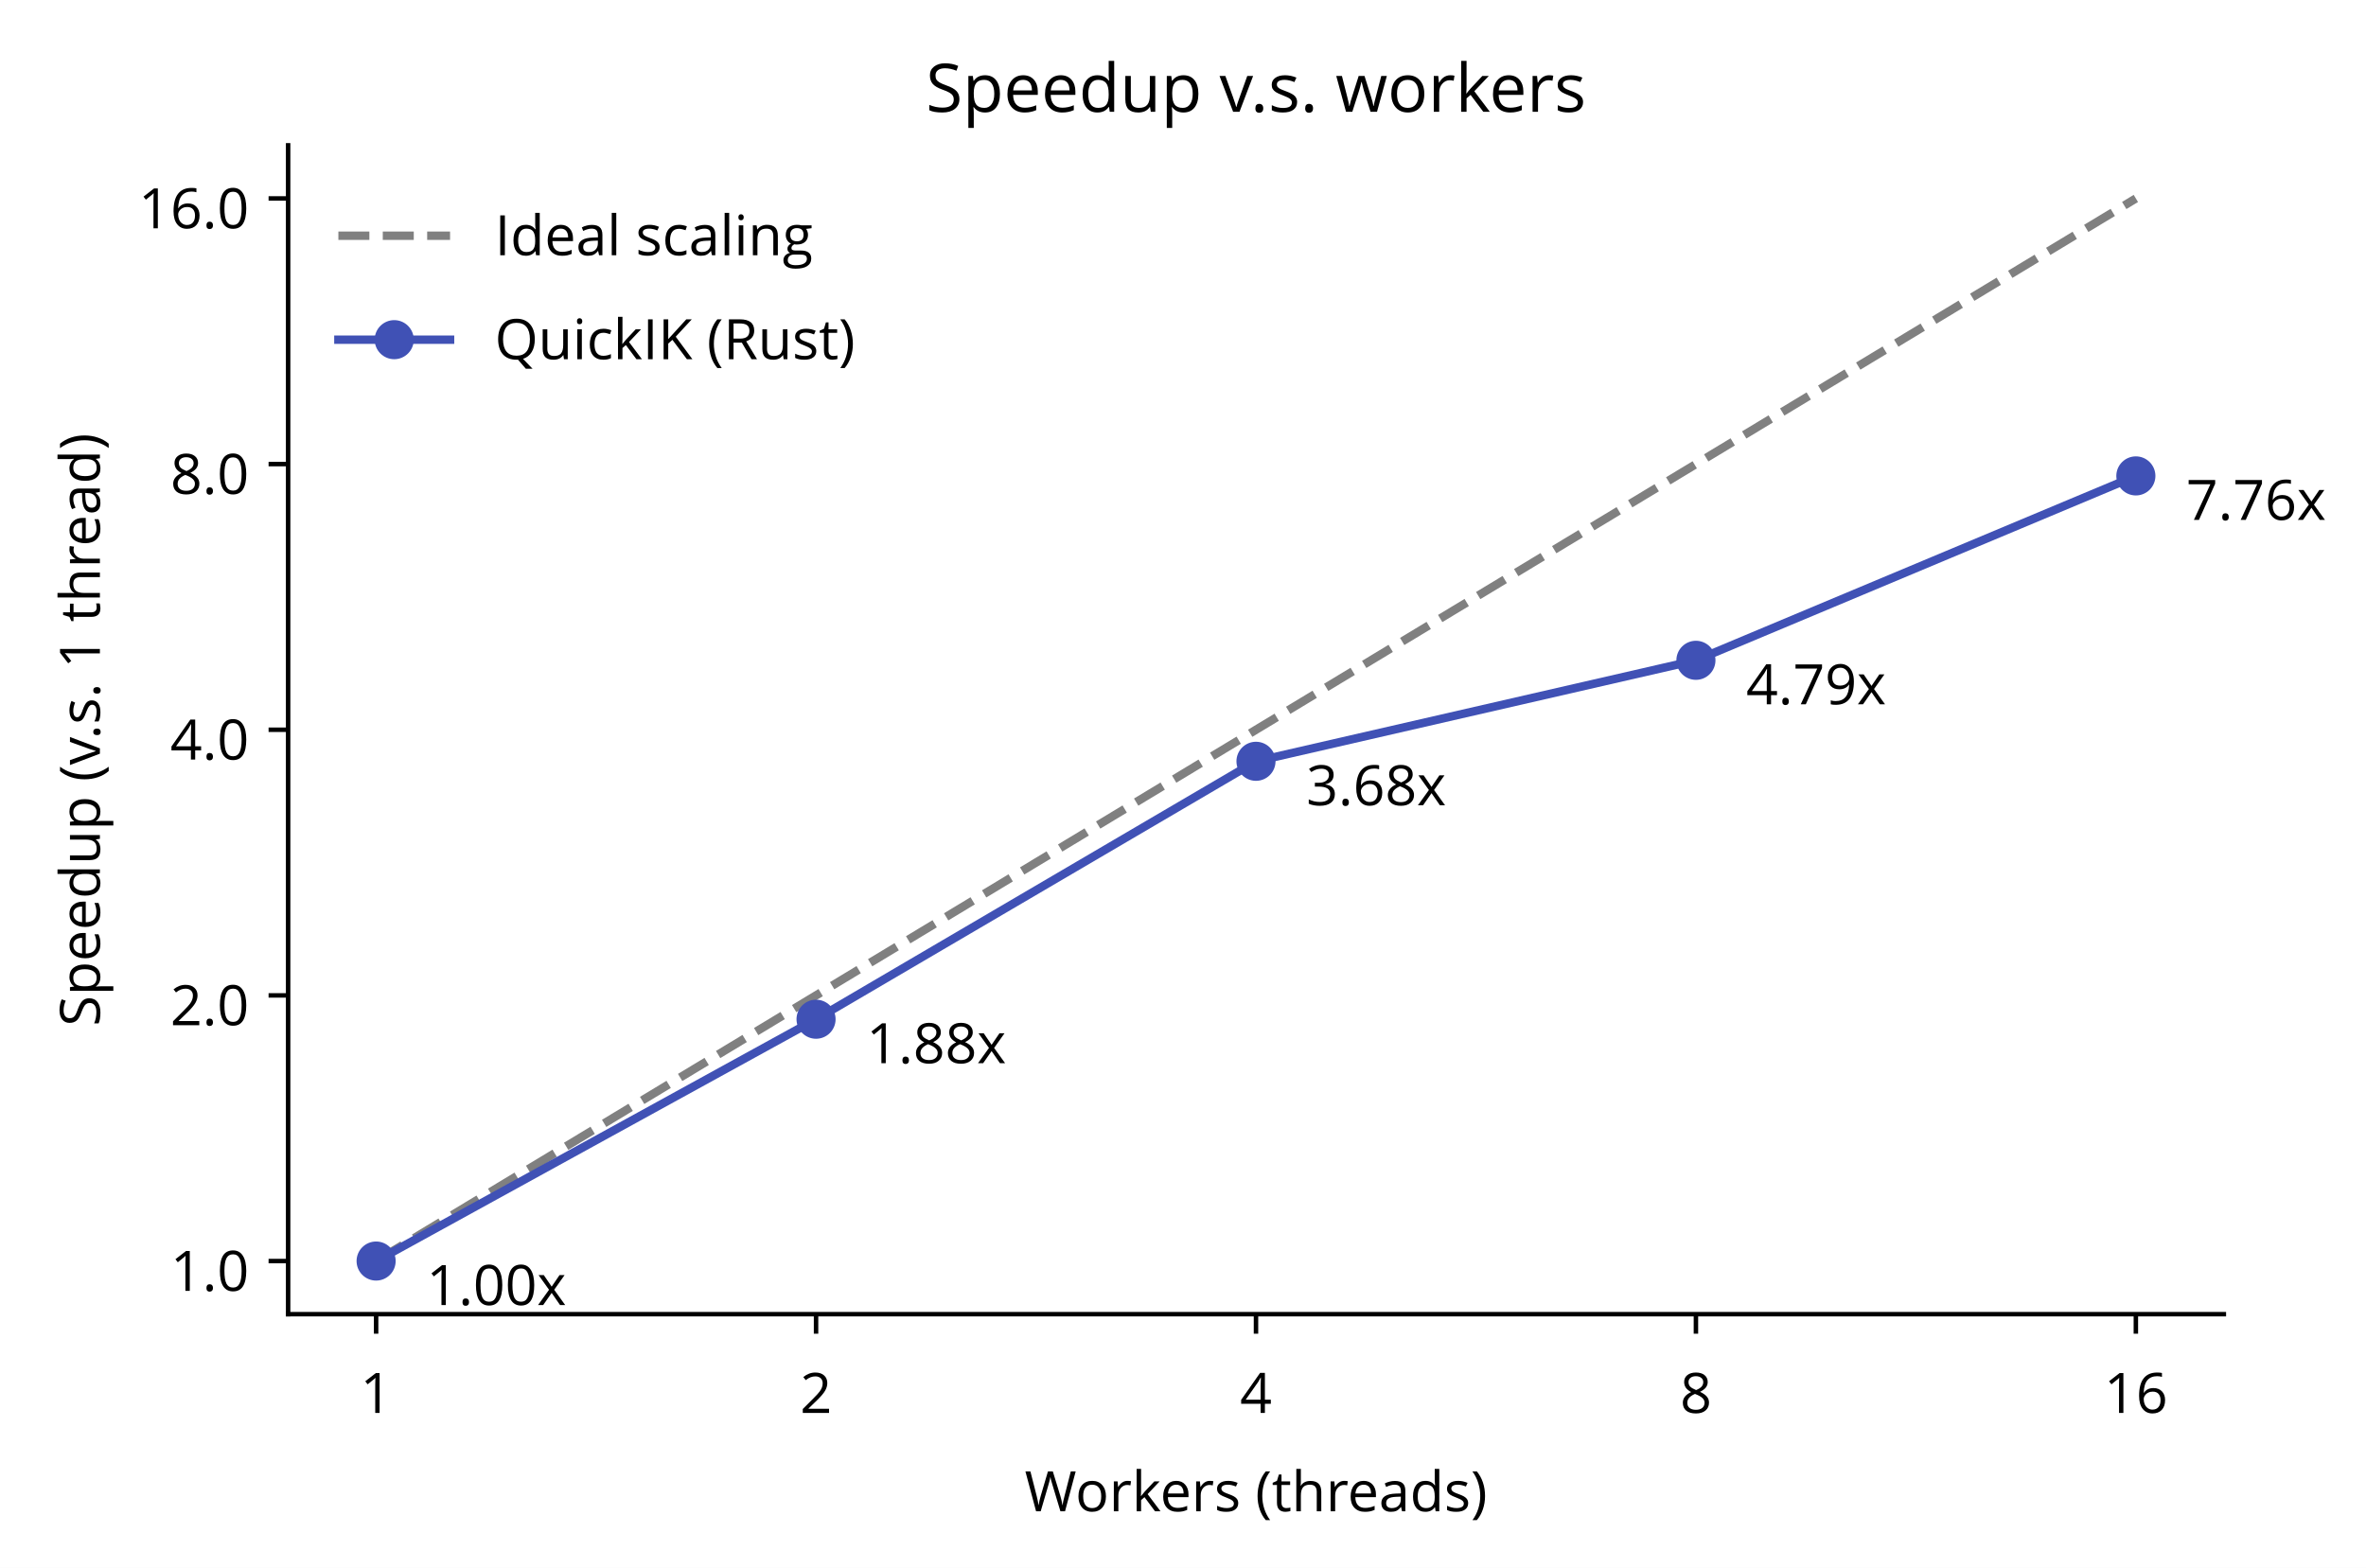
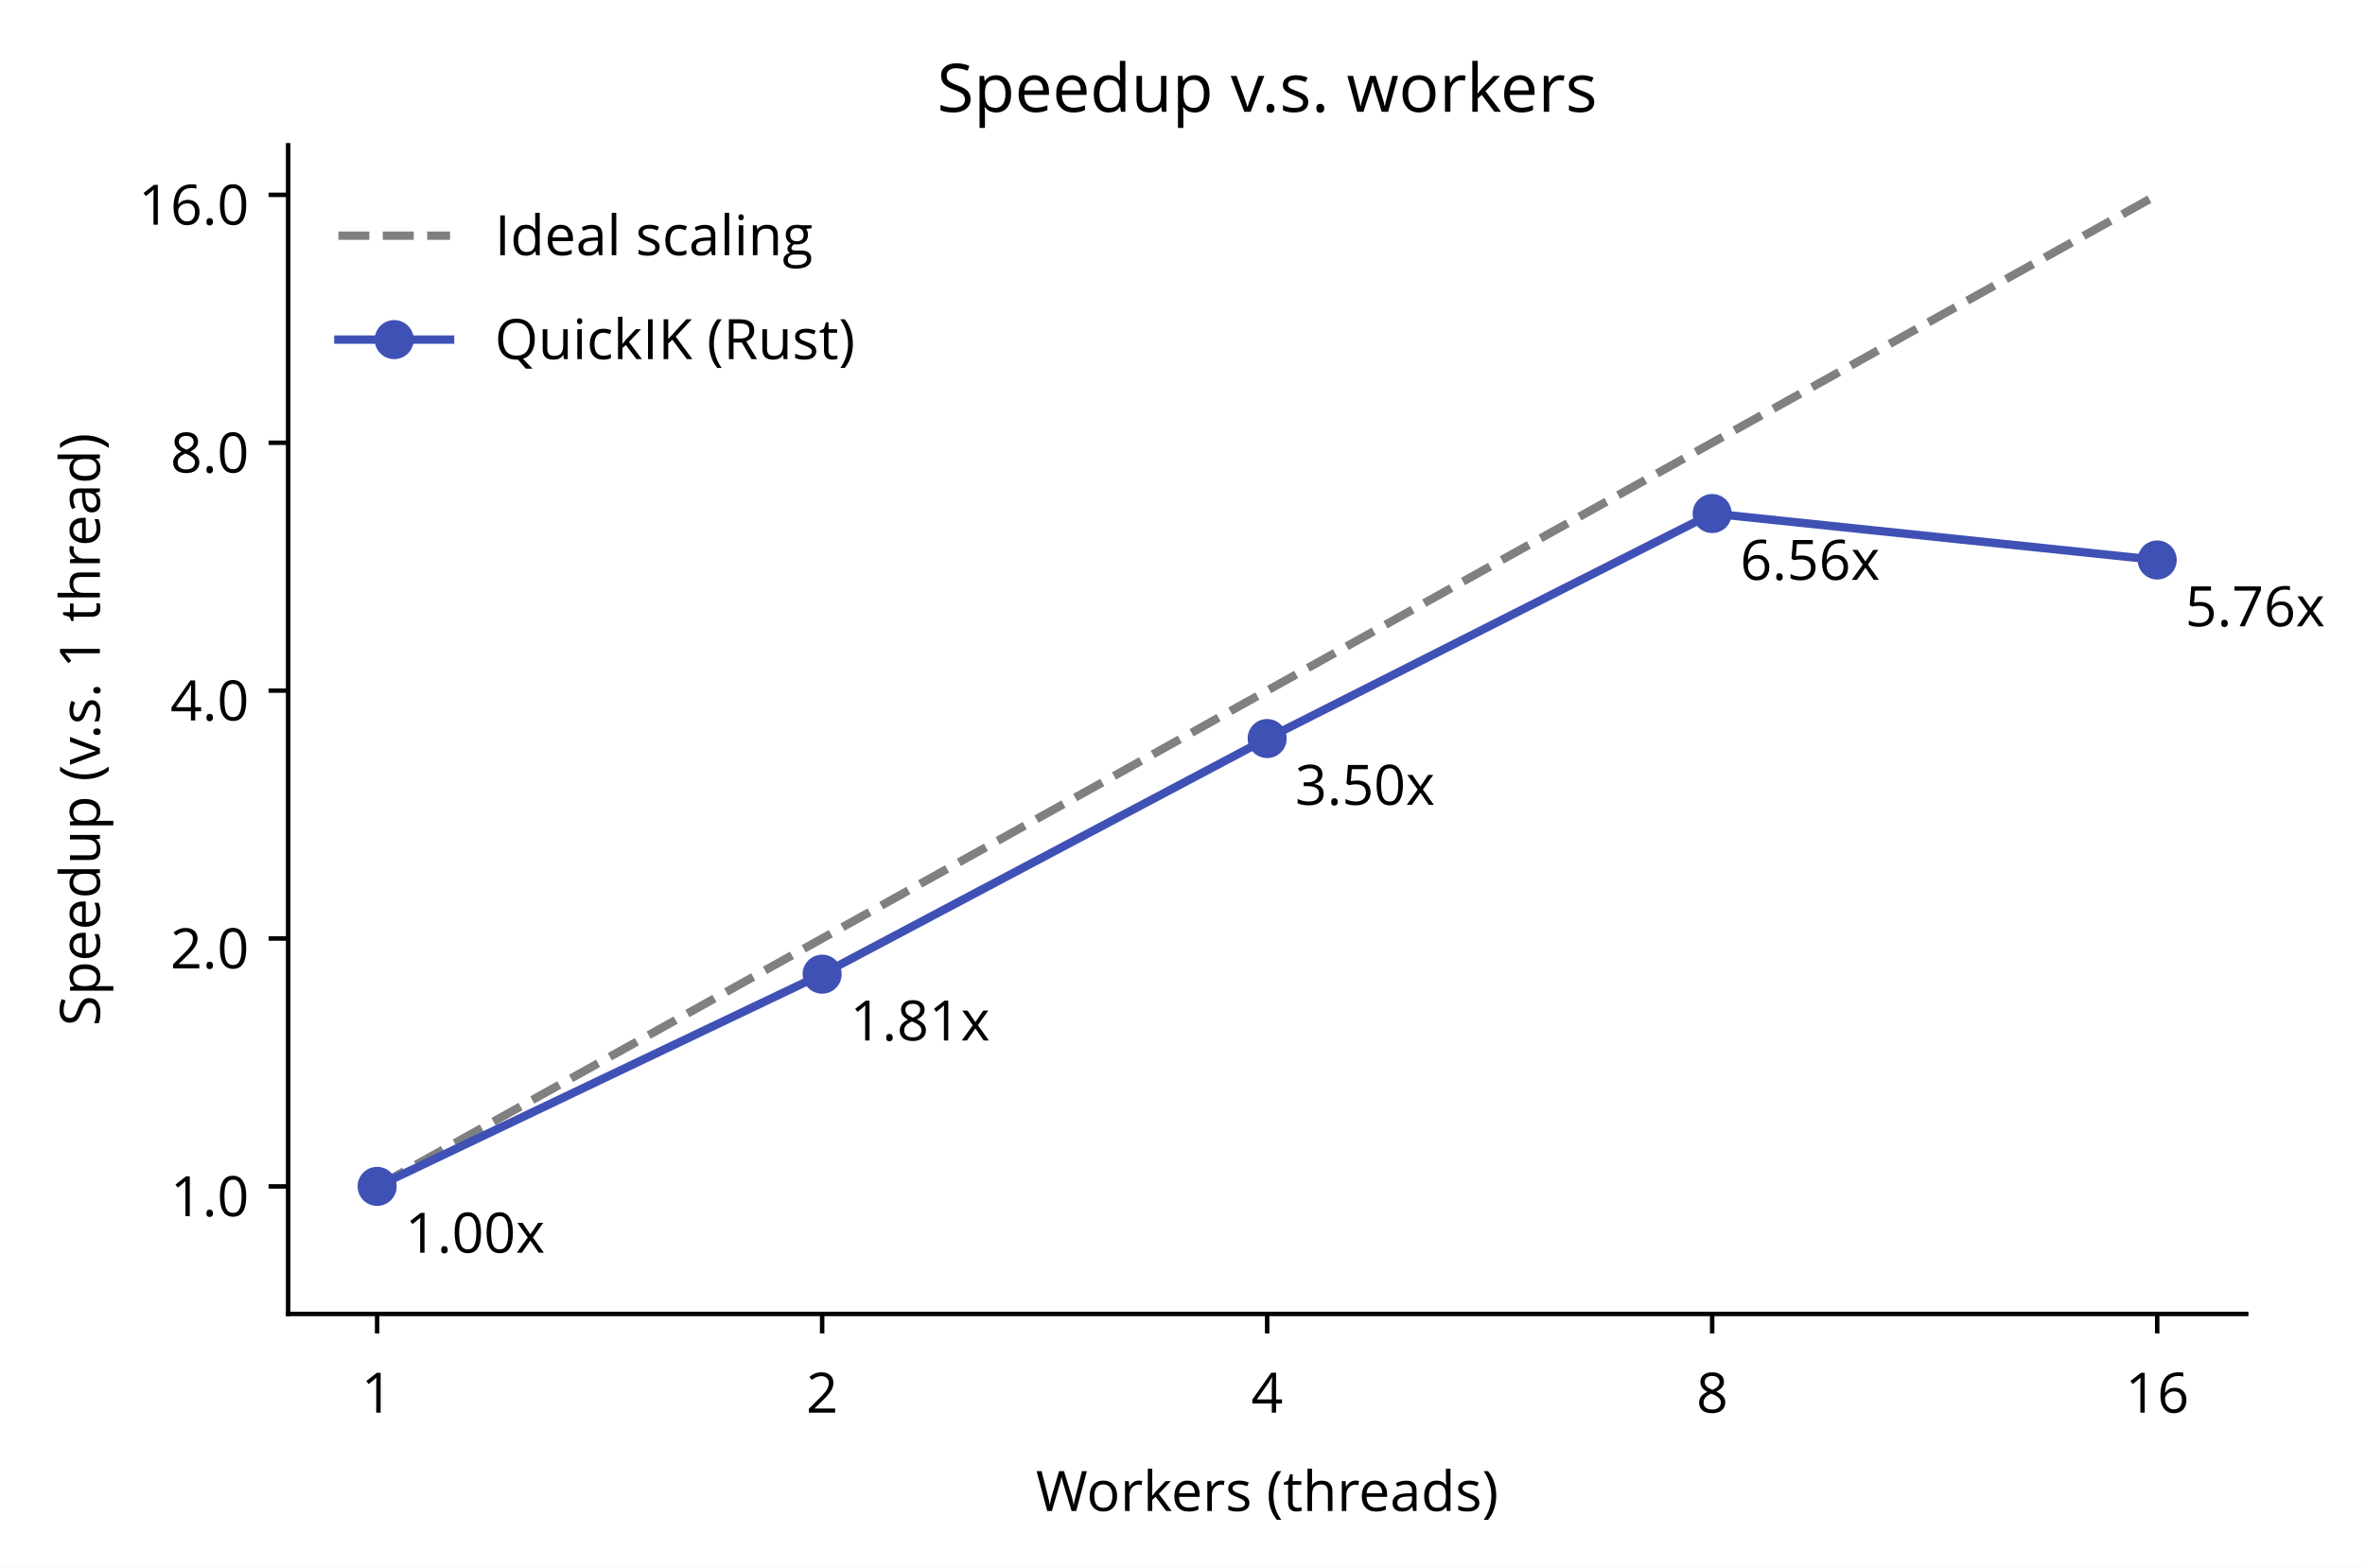
- <svg xmlns="http://www.w3.org/2000/svg" xmlns:xlink="http://www.w3.org/1999/xlink" width="423.692pt" height="280.8pt" viewBox="0 0 423.692 280.8" version="1.1">
+ <svg xmlns="http://www.w3.org/2000/svg" xmlns:xlink="http://www.w3.org/1999/xlink" width="423.511pt" height="280.8pt" viewBox="0 0 423.511 280.8" version="1.1">
  <defs>
    <style type="text/css">*{stroke-linejoin: round; stroke-linecap: butt}</style>
  </defs>
  <g id="figure_1">
    <g id="patch_1">
-       <path d="M -0 280.8  L 423.692 280.8  L 423.692 0  L -0 0  z " style="fill: #ffffff" />
+       <path d="M -0 280.8  L 423.511 280.8  L 423.511 0  L -0 0  z " style="fill: #ffffff" />
    </g>
    <g id="axes_1">
      <g id="patch_2">
-         <path d="M 51.596 235.364  L 398.236 235.364  L 398.236 26.026  L 51.596 26.026  z " style="fill: #ffffff" />
+         <path d="M 51.596 235.364  L 402.236 235.364  L 402.236 26.026  L 51.596 26.026  z " style="fill: #ffffff" />
      </g>
      <g id="matplotlib.axis_1">
        <g id="xtick_1">
          <g id="line2d_1">
            <defs>
-               <path id="mb1e1d4a269" d="M 0 0  L 0 3.5  " style="stroke: #000000; stroke-width: 0.8" />
+               <path id="m2ceeace8b9" d="M 0 0  L 0 3.5  " style="stroke: #000000; stroke-width: 0.8" />
            </defs>
            <g>
-               <use xlink:href="#mb1e1d4a269" x="67.353" y="235.364" style="stroke: #000000; stroke-width: 0.8" />
+               <use xlink:href="#m2ceeace8b9" x="67.534" y="235.364" style="stroke: #000000; stroke-width: 0.8" />
            </g>
          </g>
          <g id="text_1">
-             <text style="font-size: 10px; font-family: 'Open Sans', '-apple-system', 'BlinkMacSystemFont', 'Helvetica', 'Arial', 'DejaVu Sans', 'Bitstream Vera Sans', 'Computer Modern Sans Serif', 'Lucida Grande', 'Verdana', 'Geneva', 'Lucid', 'Avant Garde', sans-serif; text-anchor: middle" x="67.353" y="253.052" transform="rotate(-0 67.35265 253.0521)">1</text>
+             <text style="font-size: 10px; font-family: 'Open Sans', '-apple-system', 'BlinkMacSystemFont', 'Helvetica', 'Arial', 'DejaVu Sans', 'Bitstream Vera Sans', 'Computer Modern Sans Serif', 'Lucida Grande', 'Verdana', 'Geneva', 'Lucid', 'Avant Garde', sans-serif; text-anchor: middle" x="67.534" y="253.052" transform="rotate(-0 67.53447 253.0521)">1</text>
          </g>
        </g>
        <g id="xtick_2">
          <g id="line2d_2">
            <g>
-               <use xlink:href="#mb1e1d4a269" x="146.134" y="235.364" style="stroke: #000000; stroke-width: 0.8" />
+               <use xlink:href="#m2ceeace8b9" x="147.225" y="235.364" style="stroke: #000000; stroke-width: 0.8" />
            </g>
          </g>
          <g id="text_2">
-             <text style="font-size: 10px; font-family: 'Open Sans', '-apple-system', 'BlinkMacSystemFont', 'Helvetica', 'Arial', 'DejaVu Sans', 'Bitstream Vera Sans', 'Computer Modern Sans Serif', 'Lucida Grande', 'Verdana', 'Geneva', 'Lucid', 'Avant Garde', sans-serif; text-anchor: middle" x="146.134" y="253.052" transform="rotate(-0 146.1345 253.0521)">2</text>
+             <text style="font-size: 10px; font-family: 'Open Sans', '-apple-system', 'BlinkMacSystemFont', 'Helvetica', 'Arial', 'DejaVu Sans', 'Bitstream Vera Sans', 'Computer Modern Sans Serif', 'Lucida Grande', 'Verdana', 'Geneva', 'Lucid', 'Avant Garde', sans-serif; text-anchor: middle" x="147.225" y="253.052" transform="rotate(-0 147.2254 253.0521)">2</text>
          </g>
        </g>
        <g id="xtick_3">
          <g id="line2d_3">
            <g>
-               <use xlink:href="#mb1e1d4a269" x="224.916" y="235.364" style="stroke: #000000; stroke-width: 0.8" />
+               <use xlink:href="#m2ceeace8b9" x="226.916" y="235.364" style="stroke: #000000; stroke-width: 0.8" />
            </g>
          </g>
          <g id="text_3">
-             <text style="font-size: 10px; font-family: 'Open Sans', '-apple-system', 'BlinkMacSystemFont', 'Helvetica', 'Arial', 'DejaVu Sans', 'Bitstream Vera Sans', 'Computer Modern Sans Serif', 'Lucida Grande', 'Verdana', 'Geneva', 'Lucid', 'Avant Garde', sans-serif; text-anchor: middle" x="224.916" y="253.052" transform="rotate(-0 224.9163 253.0521)">4</text>
+             <text style="font-size: 10px; font-family: 'Open Sans', '-apple-system', 'BlinkMacSystemFont', 'Helvetica', 'Arial', 'DejaVu Sans', 'Bitstream Vera Sans', 'Computer Modern Sans Serif', 'Lucida Grande', 'Verdana', 'Geneva', 'Lucid', 'Avant Garde', sans-serif; text-anchor: middle" x="226.916" y="253.052" transform="rotate(-0 226.9163 253.0521)">4</text>
          </g>
        </g>
        <g id="xtick_4">
          <g id="line2d_4">
            <g>
-               <use xlink:href="#mb1e1d4a269" x="303.698" y="235.364" style="stroke: #000000; stroke-width: 0.8" />
+               <use xlink:href="#m2ceeace8b9" x="306.607" y="235.364" style="stroke: #000000; stroke-width: 0.8" />
            </g>
          </g>
          <g id="text_4">
-             <text style="font-size: 10px; font-family: 'Open Sans', '-apple-system', 'BlinkMacSystemFont', 'Helvetica', 'Arial', 'DejaVu Sans', 'Bitstream Vera Sans', 'Computer Modern Sans Serif', 'Lucida Grande', 'Verdana', 'Geneva', 'Lucid', 'Avant Garde', sans-serif; text-anchor: middle" x="303.698" y="253.052" transform="rotate(-0 303.6981 253.0521)">8</text>
+             <text style="font-size: 10px; font-family: 'Open Sans', '-apple-system', 'BlinkMacSystemFont', 'Helvetica', 'Arial', 'DejaVu Sans', 'Bitstream Vera Sans', 'Computer Modern Sans Serif', 'Lucida Grande', 'Verdana', 'Geneva', 'Lucid', 'Avant Garde', sans-serif; text-anchor: middle" x="306.607" y="253.052" transform="rotate(-0 306.6072 253.0521)">8</text>
          </g>
        </g>
        <g id="xtick_5">
          <g id="line2d_5">
            <g>
-               <use xlink:href="#mb1e1d4a269" x="382.48" y="235.364" style="stroke: #000000; stroke-width: 0.8" />
+               <use xlink:href="#m2ceeace8b9" x="386.298" y="235.364" style="stroke: #000000; stroke-width: 0.8" />
            </g>
          </g>
          <g id="text_5">
-             <text style="font-size: 10px; font-family: 'Open Sans', '-apple-system', 'BlinkMacSystemFont', 'Helvetica', 'Arial', 'DejaVu Sans', 'Bitstream Vera Sans', 'Computer Modern Sans Serif', 'Lucida Grande', 'Verdana', 'Geneva', 'Lucid', 'Avant Garde', sans-serif; text-anchor: middle" x="382.48" y="253.052" transform="rotate(-0 382.4799 253.0521)">16</text>
+             <text style="font-size: 10px; font-family: 'Open Sans', '-apple-system', 'BlinkMacSystemFont', 'Helvetica', 'Arial', 'DejaVu Sans', 'Bitstream Vera Sans', 'Computer Modern Sans Serif', 'Lucida Grande', 'Verdana', 'Geneva', 'Lucid', 'Avant Garde', sans-serif; text-anchor: middle" x="386.298" y="253.052" transform="rotate(-0 386.2981 253.0521)">16</text>
          </g>
        </g>
        <g id="text_6">
-           <text style="font-size: 10px; font-family: 'Open Sans', '-apple-system', 'BlinkMacSystemFont', 'Helvetica', 'Arial', 'DejaVu Sans', 'Bitstream Vera Sans', 'Computer Modern Sans Serif', 'Lucida Grande', 'Verdana', 'Geneva', 'Lucid', 'Avant Garde', sans-serif; text-anchor: middle" x="224.916" y="270.67" transform="rotate(-0 224.9163 270.6703)">Workers (threads)</text>
+           <text style="font-size: 10px; font-family: 'Open Sans', '-apple-system', 'BlinkMacSystemFont', 'Helvetica', 'Arial', 'DejaVu Sans', 'Bitstream Vera Sans', 'Computer Modern Sans Serif', 'Lucida Grande', 'Verdana', 'Geneva', 'Lucid', 'Avant Garde', sans-serif; text-anchor: middle" x="226.916" y="270.67" transform="rotate(-0 226.9163 270.6703)">Workers (threads)</text>
        </g>
      </g>
      <g id="matplotlib.axis_2">
        <g id="ytick_1">
          <g id="line2d_6">
            <defs>
-               <path id="mdce9b81cbf" d="M 0 0  L -3.5 0  " style="stroke: #000000; stroke-width: 0.8" />
+               <path id="mcff770b1fd" d="M 0 0  L -3.5 0  " style="stroke: #000000; stroke-width: 0.8" />
            </defs>
            <g>
-               <use xlink:href="#mdce9b81cbf" x="51.596" y="225.848" style="stroke: #000000; stroke-width: 0.8" />
+               <use xlink:href="#mcff770b1fd" x="51.596" y="212.515" style="stroke: #000000; stroke-width: 0.8" />
            </g>
          </g>
          <g id="text_7">
-             <text style="font-size: 10px; font-family: 'Open Sans', '-apple-system', 'BlinkMacSystemFont', 'Helvetica', 'Arial', 'DejaVu Sans', 'Bitstream Vera Sans', 'Computer Modern Sans Serif', 'Lucida Grande', 'Verdana', 'Geneva', 'Lucid', 'Avant Garde', sans-serif; text-anchor: end" x="44.596" y="231.193" transform="rotate(-0 44.59629 231.1926)">1.0</text>
+             <text style="font-size: 10px; font-family: 'Open Sans', '-apple-system', 'BlinkMacSystemFont', 'Helvetica', 'Arial', 'DejaVu Sans', 'Bitstream Vera Sans', 'Computer Modern Sans Serif', 'Lucida Grande', 'Verdana', 'Geneva', 'Lucid', 'Avant Garde', sans-serif; text-anchor: end" x="44.596" y="217.86" transform="rotate(-0 44.59629 217.8597)">1.0</text>
          </g>
        </g>
        <g id="ytick_2">
          <g id="line2d_7">
            <g>
-               <use xlink:href="#mdce9b81cbf" x="51.596" y="178.272" style="stroke: #000000; stroke-width: 0.8" />
+               <use xlink:href="#mcff770b1fd" x="51.596" y="168.113" style="stroke: #000000; stroke-width: 0.8" />
            </g>
          </g>
          <g id="text_8">
-             <text style="font-size: 10px; font-family: 'Open Sans', '-apple-system', 'BlinkMacSystemFont', 'Helvetica', 'Arial', 'DejaVu Sans', 'Bitstream Vera Sans', 'Computer Modern Sans Serif', 'Lucida Grande', 'Verdana', 'Geneva', 'Lucid', 'Avant Garde', sans-serif; text-anchor: end" x="44.596" y="183.616" transform="rotate(-0 44.59629 183.6159)">2.0</text>
+             <text style="font-size: 10px; font-family: 'Open Sans', '-apple-system', 'BlinkMacSystemFont', 'Helvetica', 'Arial', 'DejaVu Sans', 'Bitstream Vera Sans', 'Computer Modern Sans Serif', 'Lucida Grande', 'Verdana', 'Geneva', 'Lucid', 'Avant Garde', sans-serif; text-anchor: end" x="44.596" y="173.458" transform="rotate(-0 44.59629 173.4575)">2.0</text>
          </g>
        </g>
        <g id="ytick_3">
          <g id="line2d_8">
            <g>
-               <use xlink:href="#mdce9b81cbf" x="51.596" y="130.695" style="stroke: #000000; stroke-width: 0.8" />
+               <use xlink:href="#mcff770b1fd" x="51.596" y="123.711" style="stroke: #000000; stroke-width: 0.8" />
            </g>
          </g>
          <g id="text_9">
-             <text style="font-size: 10px; font-family: 'Open Sans', '-apple-system', 'BlinkMacSystemFont', 'Helvetica', 'Arial', 'DejaVu Sans', 'Bitstream Vera Sans', 'Computer Modern Sans Serif', 'Lucida Grande', 'Verdana', 'Geneva', 'Lucid', 'Avant Garde', sans-serif; text-anchor: end" x="44.596" y="136.039" transform="rotate(-0 44.59629 136.0392)">4.0</text>
+             <text style="font-size: 10px; font-family: 'Open Sans', '-apple-system', 'BlinkMacSystemFont', 'Helvetica', 'Arial', 'DejaVu Sans', 'Bitstream Vera Sans', 'Computer Modern Sans Serif', 'Lucida Grande', 'Verdana', 'Geneva', 'Lucid', 'Avant Garde', sans-serif; text-anchor: end" x="44.596" y="129.055" transform="rotate(-0 44.59629 129.0553)">4.0</text>
          </g>
        </g>
        <g id="ytick_4">
          <g id="line2d_9">
            <g>
-               <use xlink:href="#mdce9b81cbf" x="51.596" y="83.118" style="stroke: #000000; stroke-width: 0.8" />
+               <use xlink:href="#mcff770b1fd" x="51.596" y="79.309" style="stroke: #000000; stroke-width: 0.8" />
            </g>
          </g>
          <g id="text_10">
-             <text style="font-size: 10px; font-family: 'Open Sans', '-apple-system', 'BlinkMacSystemFont', 'Helvetica', 'Arial', 'DejaVu Sans', 'Bitstream Vera Sans', 'Computer Modern Sans Serif', 'Lucida Grande', 'Verdana', 'Geneva', 'Lucid', 'Avant Garde', sans-serif; text-anchor: end" x="44.596" y="88.462" transform="rotate(-0 44.59629 88.46246)">8.0</text>
+             <text style="font-size: 10px; font-family: 'Open Sans', '-apple-system', 'BlinkMacSystemFont', 'Helvetica', 'Arial', 'DejaVu Sans', 'Bitstream Vera Sans', 'Computer Modern Sans Serif', 'Lucida Grande', 'Verdana', 'Geneva', 'Lucid', 'Avant Garde', sans-serif; text-anchor: end" x="44.596" y="84.653" transform="rotate(-0 44.59629 84.65307)">8.0</text>
          </g>
        </g>
        <g id="ytick_5">
          <g id="line2d_10">
            <g>
-               <use xlink:href="#mdce9b81cbf" x="51.596" y="35.542" style="stroke: #000000; stroke-width: 0.8" />
+               <use xlink:href="#mcff770b1fd" x="51.596" y="34.907" style="stroke: #000000; stroke-width: 0.8" />
            </g>
          </g>
          <g id="text_11">
-             <text style="font-size: 10px; font-family: 'Open Sans', '-apple-system', 'BlinkMacSystemFont', 'Helvetica', 'Arial', 'DejaVu Sans', 'Bitstream Vera Sans', 'Computer Modern Sans Serif', 'Lucida Grande', 'Verdana', 'Geneva', 'Lucid', 'Avant Garde', sans-serif; text-anchor: end" x="44.596" y="40.886" transform="rotate(-0 44.59629 40.88575)">16.0</text>
+             <text style="font-size: 10px; font-family: 'Open Sans', '-apple-system', 'BlinkMacSystemFont', 'Helvetica', 'Arial', 'DejaVu Sans', 'Bitstream Vera Sans', 'Computer Modern Sans Serif', 'Lucida Grande', 'Verdana', 'Geneva', 'Lucid', 'Avant Garde', sans-serif; text-anchor: end" x="44.596" y="40.251" transform="rotate(-0 44.59629 40.25085)">16.0</text>
          </g>
        </g>
        <g id="text_12">
          <text style="font-size: 10px; font-family: 'Open Sans', '-apple-system', 'BlinkMacSystemFont', 'Helvetica', 'Arial', 'DejaVu Sans', 'Bitstream Vera Sans', 'Computer Modern Sans Serif', 'Lucida Grande', 'Verdana', 'Geneva', 'Lucid', 'Avant Garde', sans-serif; text-anchor: middle" x="17.888" y="130.695" transform="rotate(-90 17.88848 130.6949)">Speedup (v.s. 1 thread)</text>
        </g>
      </g>
      <g id="line2d_11">
-         <path d="M 67.353 225.848  L 146.134 178.272  L 224.916 130.695  L 303.698 83.118  L 382.48 35.542  " clip-path="url(#p1511d82953)" style="fill: none; stroke-dasharray: 5.55,2.4; stroke-dashoffset: 0; stroke: #808080; stroke-width: 1.5" />
+         <path d="M 67.534 212.515  L 147.225 168.113  L 226.916 123.711  L 306.607 79.309  L 386.298 34.907  " clip-path="url(#p0c2fef0305)" style="fill: none; stroke-dasharray: 5.55,2.4; stroke-dashoffset: 0; stroke: #808080; stroke-width: 1.5" />
      </g>
      <g id="line2d_12">
-         <path d="M 67.353 225.848  L 146.134 182.539  L 224.916 136.345  L 303.698 118.259  L 382.48 85.234  " clip-path="url(#p1511d82953)" style="fill: none; stroke: #4051b5; stroke-width: 1.5; stroke-linecap: square" />
+         <path d="M 67.534 212.515  L 147.225 174.503  L 226.916 132.291  L 306.607 91.989  L 386.298 100.308  " clip-path="url(#p0c2fef0305)" style="fill: none; stroke: #4051b5; stroke-width: 1.5; stroke-linecap: square" />
        <defs>
-           <path id="m492ba6f23d" d="M 0 3  C 0.796 3 1.559 2.684 2.121 2.121  C 2.684 1.559 3 0.796 3 0  C 3 -0.796 2.684 -1.559 2.121 -2.121  C 1.559 -2.684 0.796 -3 0 -3  C -0.796 -3 -1.559 -2.684 -2.121 -2.121  C -2.684 -1.559 -3 -0.796 -3 0  C -3 0.796 -2.684 1.559 -2.121 2.121  C -1.559 2.684 -0.796 3 0 3  z " style="stroke: #4051b5" />
+           <path id="maa30477c5e" d="M 0 3  C 0.796 3 1.559 2.684 2.121 2.121  C 2.684 1.559 3 0.796 3 0  C 3 -0.796 2.684 -1.559 2.121 -2.121  C 1.559 -2.684 0.796 -3 0 -3  C -0.796 -3 -1.559 -2.684 -2.121 -2.121  C -2.684 -1.559 -3 -0.796 -3 0  C -3 0.796 -2.684 1.559 -2.121 2.121  C -1.559 2.684 -0.796 3 0 3  z " style="stroke: #4051b5" />
        </defs>
-         <g clip-path="url(#p1511d82953)">
-           <use xlink:href="#m492ba6f23d" x="67.353" y="225.848" style="fill: #4051b5; stroke: #4051b5" />
-           <use xlink:href="#m492ba6f23d" x="146.134" y="182.539" style="fill: #4051b5; stroke: #4051b5" />
-           <use xlink:href="#m492ba6f23d" x="224.916" y="136.345" style="fill: #4051b5; stroke: #4051b5" />
-           <use xlink:href="#m492ba6f23d" x="303.698" y="118.259" style="fill: #4051b5; stroke: #4051b5" />
-           <use xlink:href="#m492ba6f23d" x="382.48" y="85.234" style="fill: #4051b5; stroke: #4051b5" />
+         <g clip-path="url(#p0c2fef0305)">
+           <use xlink:href="#maa30477c5e" x="67.534" y="212.515" style="fill: #4051b5; stroke: #4051b5" />
+           <use xlink:href="#maa30477c5e" x="147.225" y="174.503" style="fill: #4051b5; stroke: #4051b5" />
+           <use xlink:href="#maa30477c5e" x="226.916" y="132.291" style="fill: #4051b5; stroke: #4051b5" />
+           <use xlink:href="#maa30477c5e" x="306.607" y="91.989" style="fill: #4051b5; stroke: #4051b5" />
+           <use xlink:href="#maa30477c5e" x="386.298" y="100.308" style="fill: #4051b5; stroke: #4051b5" />
        </g>
      </g>
      <g id="patch_3">
        <path d="M 51.596 235.364  L 51.596 26.026  " style="fill: none; stroke: #000000; stroke-width: 0.8; stroke-linejoin: miter; stroke-linecap: square" />
      </g>
      <g id="patch_4">
-         <path d="M 51.596 235.364  L 398.236 235.364  " style="fill: none; stroke: #000000; stroke-width: 0.8; stroke-linejoin: miter; stroke-linecap: square" />
+         <path d="M 51.596 235.364  L 402.236 235.364  " style="fill: none; stroke: #000000; stroke-width: 0.8; stroke-linejoin: miter; stroke-linecap: square" />
      </g>
      <g id="text_13">
-         <text style="font-size: 10px; font-family: 'Open Sans', '-apple-system', 'BlinkMacSystemFont', 'Helvetica', 'Arial', 'DejaVu Sans', 'Bitstream Vera Sans', 'Computer Modern Sans Serif', 'Lucida Grande', 'Verdana', 'Geneva', 'Lucid', 'Avant Garde', sans-serif; text-anchor: start" x="76.353" y="233.728" transform="rotate(-0 76.35265 233.7277)">1.00x</text>
+         <text style="font-size: 10px; font-family: 'Open Sans', '-apple-system', 'BlinkMacSystemFont', 'Helvetica', 'Arial', 'DejaVu Sans', 'Bitstream Vera Sans', 'Computer Modern Sans Serif', 'Lucida Grande', 'Verdana', 'Geneva', 'Lucid', 'Avant Garde', sans-serif; text-anchor: start" x="72.534" y="224.395" transform="rotate(-0 72.53447 224.3949)">1.00x</text>
      </g>
      <g id="text_14">
-         <text style="font-size: 10px; font-family: 'Open Sans', '-apple-system', 'BlinkMacSystemFont', 'Helvetica', 'Arial', 'DejaVu Sans', 'Bitstream Vera Sans', 'Computer Modern Sans Serif', 'Lucida Grande', 'Verdana', 'Geneva', 'Lucid', 'Avant Garde', sans-serif; text-anchor: start" x="155.134" y="190.419" transform="rotate(-0 155.1345 190.4188)">1.88x</text>
+         <text style="font-size: 10px; font-family: 'Open Sans', '-apple-system', 'BlinkMacSystemFont', 'Helvetica', 'Arial', 'DejaVu Sans', 'Bitstream Vera Sans', 'Computer Modern Sans Serif', 'Lucida Grande', 'Verdana', 'Geneva', 'Lucid', 'Avant Garde', sans-serif; text-anchor: start" x="152.225" y="186.382" transform="rotate(-0 152.2254 186.3823)">1.81x</text>
      </g>
      <g id="text_15">
-         <text style="font-size: 10px; font-family: 'Open Sans', '-apple-system', 'BlinkMacSystemFont', 'Helvetica', 'Arial', 'DejaVu Sans', 'Bitstream Vera Sans', 'Computer Modern Sans Serif', 'Lucida Grande', 'Verdana', 'Geneva', 'Lucid', 'Avant Garde', sans-serif; text-anchor: start" x="233.916" y="144.225" transform="rotate(-0 233.9163 144.2246)">3.68x</text>
+         <text style="font-size: 10px; font-family: 'Open Sans', '-apple-system', 'BlinkMacSystemFont', 'Helvetica', 'Arial', 'DejaVu Sans', 'Bitstream Vera Sans', 'Computer Modern Sans Serif', 'Lucida Grande', 'Verdana', 'Geneva', 'Lucid', 'Avant Garde', sans-serif; text-anchor: start" x="231.916" y="144.17" transform="rotate(-0 231.9163 144.1703)">3.50x</text>
      </g>
      <g id="text_16">
-         <text style="font-size: 10px; font-family: 'Open Sans', '-apple-system', 'BlinkMacSystemFont', 'Helvetica', 'Arial', 'DejaVu Sans', 'Bitstream Vera Sans', 'Computer Modern Sans Serif', 'Lucida Grande', 'Verdana', 'Geneva', 'Lucid', 'Avant Garde', sans-serif; text-anchor: start" x="312.698" y="126.138" transform="rotate(-0 312.6981 126.1382)">4.79x</text>
+         <text style="font-size: 10px; font-family: 'Open Sans', '-apple-system', 'BlinkMacSystemFont', 'Helvetica', 'Arial', 'DejaVu Sans', 'Bitstream Vera Sans', 'Computer Modern Sans Serif', 'Lucida Grande', 'Verdana', 'Geneva', 'Lucid', 'Avant Garde', sans-serif; text-anchor: start" x="311.607" y="103.868" transform="rotate(-0 311.6072 103.8681)">6.56x</text>
      </g>
      <g id="text_17">
-         <text style="font-size: 10px; font-family: 'Open Sans', '-apple-system', 'BlinkMacSystemFont', 'Helvetica', 'Arial', 'DejaVu Sans', 'Bitstream Vera Sans', 'Computer Modern Sans Serif', 'Lucida Grande', 'Verdana', 'Geneva', 'Lucid', 'Avant Garde', sans-serif; text-anchor: start" x="391.48" y="93.114" transform="rotate(-0 391.4799 93.11355)">7.76x</text>
+         <text style="font-size: 10px; font-family: 'Open Sans', '-apple-system', 'BlinkMacSystemFont', 'Helvetica', 'Arial', 'DejaVu Sans', 'Bitstream Vera Sans', 'Computer Modern Sans Serif', 'Lucida Grande', 'Verdana', 'Geneva', 'Lucid', 'Avant Garde', sans-serif; text-anchor: start" x="391.298" y="112.187" transform="rotate(-0 391.2981 112.1873)">5.76x</text>
      </g>
      <g id="text_18">
-         <text style="font-size: 12px; font-family: 'Open Sans', '-apple-system', 'BlinkMacSystemFont', 'Helvetica', 'Arial', 'DejaVu Sans', 'Bitstream Vera Sans', 'Computer Modern Sans Serif', 'Lucida Grande', 'Verdana', 'Geneva', 'Lucid', 'Avant Garde', sans-serif; text-anchor: middle" x="224.916" y="20.026" transform="rotate(-0 224.9163 20.02617)">Speedup v.s. workers</text>
+         <text style="font-size: 12px; font-family: 'Open Sans', '-apple-system', 'BlinkMacSystemFont', 'Helvetica', 'Arial', 'DejaVu Sans', 'Bitstream Vera Sans', 'Computer Modern Sans Serif', 'Lucida Grande', 'Verdana', 'Geneva', 'Lucid', 'Avant Garde', sans-serif; text-anchor: middle" x="226.916" y="20.026" transform="rotate(-0 226.9163 20.02617)">Speedup v.s. workers</text>
      </g>
      <g id="legend_1">
        <g id="line2d_13">
          <path d="M 60.596 42.215  L 70.596 42.215  L 80.596 42.215  " style="fill: none; stroke-dasharray: 5.55,2.4; stroke-dashoffset: 0; stroke: #808080; stroke-width: 1.5" />
        </g>
        <g id="text_19">
          <text style="font-size: 10px; font-family: 'Open Sans', '-apple-system', 'BlinkMacSystemFont', 'Helvetica', 'Arial', 'DejaVu Sans', 'Bitstream Vera Sans', 'Computer Modern Sans Serif', 'Lucida Grande', 'Verdana', 'Geneva', 'Lucid', 'Avant Garde', sans-serif; text-anchor: start" x="88.596" y="45.715" transform="rotate(-0 88.59629 45.71465)">Ideal scaling</text>
        </g>
        <g id="line2d_14">
          <path d="M 60.596 60.833  L 70.596 60.833  L 80.596 60.833  " style="fill: none; stroke: #4051b5; stroke-width: 1.5; stroke-linecap: square" />
          <g>
-             <use xlink:href="#m492ba6f23d" x="70.596" y="60.833" style="fill: #4051b5; stroke: #4051b5" />
+             <use xlink:href="#maa30477c5e" x="70.596" y="60.833" style="fill: #4051b5; stroke: #4051b5" />
          </g>
        </g>
        <g id="text_20">
          <text style="font-size: 10px; font-family: 'Open Sans', '-apple-system', 'BlinkMacSystemFont', 'Helvetica', 'Arial', 'DejaVu Sans', 'Bitstream Vera Sans', 'Computer Modern Sans Serif', 'Lucida Grande', 'Verdana', 'Geneva', 'Lucid', 'Avant Garde', sans-serif; text-anchor: start" x="88.596" y="64.333" transform="rotate(-0 88.59629 64.33281)">QuickIK (Rust)</text>
        </g>
      </g>
    </g>
  </g>
  <defs>
-     <clipPath id="p1511d82953">
-       <rect x="51.596" y="26.026" width="346.64" height="209.338" />
+     <clipPath id="p0c2fef0305">
+       <rect x="51.596" y="26.026" width="350.64" height="209.338" />
    </clipPath>
  </defs>
</svg>
